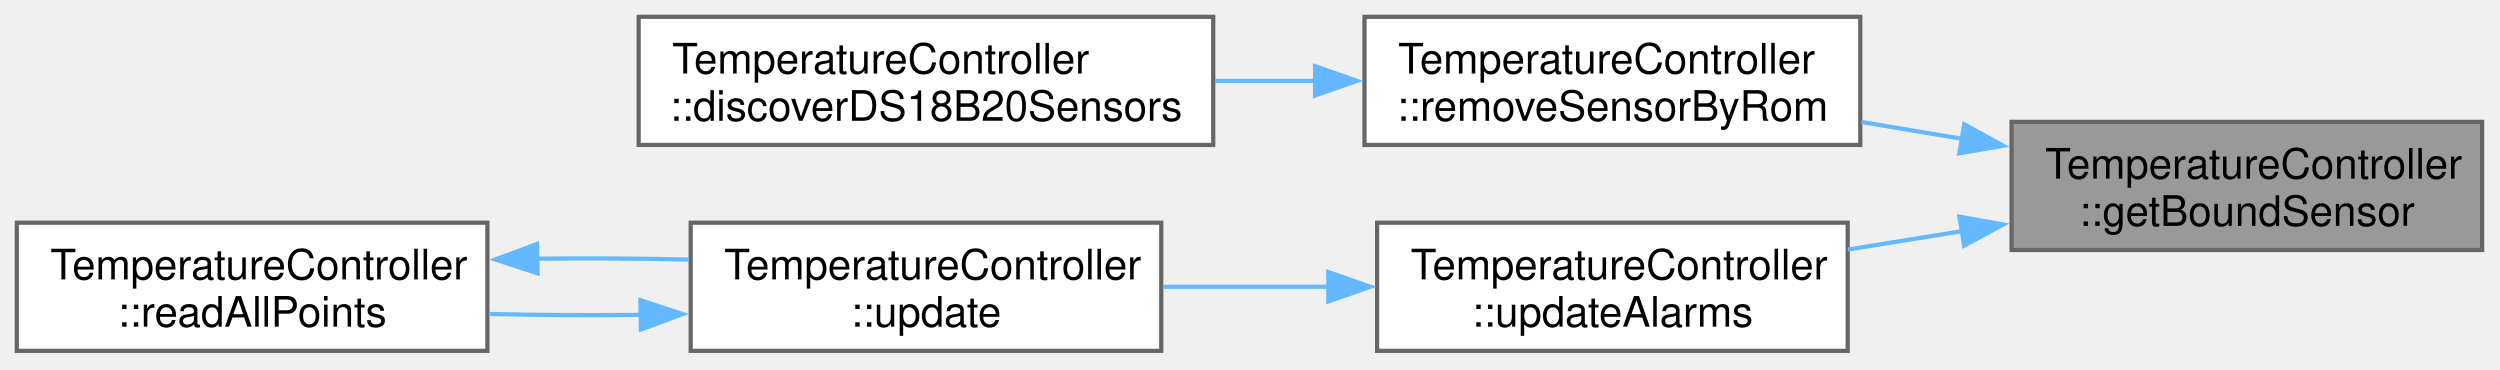
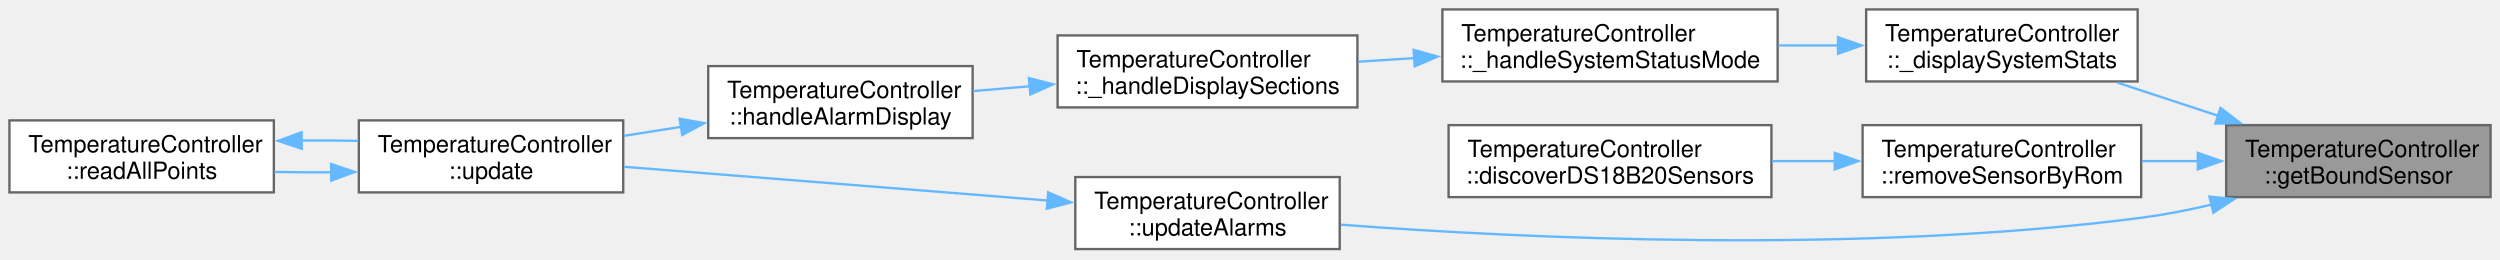
- <svg xmlns="http://www.w3.org/2000/svg" xmlns:xlink="http://www.w3.org/1999/xlink" width="595pt" height="88pt" viewBox="0.00 0.00 595.00 88.00">
-   <g id="graph0" class="graph" transform="scale(1 1) rotate(0) translate(4 83.5)">
+ <svg xmlns="http://www.w3.org/2000/svg" xmlns:xlink="http://www.w3.org/1999/xlink" width="1059pt" height="110pt" viewBox="0.00 0.00 1059.00 110.00">
+   <g id="graph0" class="graph" transform="scale(1 1) rotate(0) translate(4 105.5)">
    <g id="Node000001" class="node">
      <g id="a_Node000001">
        <a xlink:title="Get sensor bound to measurement point.">
-           <polygon fill="#999999" stroke="#666666" points="586.75,-54.5 474.75,-54.5 474.75,-24 586.75,-24 586.75,-54.5" />
-           <text xml:space="preserve" text-anchor="start" x="482.75" y="-41" font-family="Helvetica,sans-Serif" font-size="10.00">TemperatureController</text>
-           <text xml:space="preserve" text-anchor="middle" x="530.75" y="-29.75" font-family="Helvetica,sans-Serif" font-size="10.00">::getBoundSensor</text>
+           <polygon fill="#999999" stroke="#666666" points="1051,-52.5 939,-52.5 939,-22 1051,-22 1051,-52.5" />
+           <text xml:space="preserve" text-anchor="start" x="947" y="-39" font-family="Helvetica,sans-Serif" font-size="10.00">TemperatureController</text>
+           <text xml:space="preserve" text-anchor="middle" x="995" y="-27.75" font-family="Helvetica,sans-Serif" font-size="10.00">::getBoundSensor</text>
        </a>
      </g>
    </g>
    <g id="Node000002" class="node">
      <g id="a_Node000002">
-         <a xlink:href="class_temperature_controller.html#a4e4770607486ebfc6eacafa704945c23" target="_top" xlink:title="Remove sensor by ROM address string.">
-           <polygon fill="white" stroke="#666666" points="438.75,-79.5 320.75,-79.5 320.75,-49 438.75,-49 438.75,-79.5" />
-           <text xml:space="preserve" text-anchor="start" x="328.75" y="-66" font-family="Helvetica,sans-Serif" font-size="10.00">TemperatureController</text>
-           <text xml:space="preserve" text-anchor="middle" x="379.75" y="-54.75" font-family="Helvetica,sans-Serif" font-size="10.00">::removeSensorByRom</text>
+         <a xlink:href="class_temperature_controller.html#a45d13ed72fd36b46820af631e4db958b" target="_top" xlink:title="Display system stats page.">
+           <polygon fill="white" stroke="#666666" points="901.5,-101.5 786.5,-101.5 786.5,-71 901.5,-71 901.5,-101.5" />
+           <text xml:space="preserve" text-anchor="start" x="794.5" y="-88" font-family="Helvetica,sans-Serif" font-size="10.00">TemperatureController</text>
+           <text xml:space="preserve" text-anchor="middle" x="844" y="-76.75" font-family="Helvetica,sans-Serif" font-size="10.00">::_displaySystemStats</text>
        </a>
      </g>
    </g>
    <g id="edge1_Node000001_Node000002" class="edge">
      <g id="a_edge1_Node000001_Node000002">
        <a xlink:title=" ">
-           <path fill="none" stroke="#63b8ff" d="M463.06,-50.44C455.04,-51.79 446.9,-53.15 439.02,-54.47" />
-           <polygon fill="#63b8ff" stroke="#63b8ff" points="463.49,-53.92 472.78,-48.81 462.33,-47.01 463.49,-53.92" />
+           <path fill="none" stroke="#63b8ff" d="M935.78,-56.4C921.57,-61.07 906.53,-66.01 892.87,-70.51" />
+           <polygon fill="#63b8ff" stroke="#63b8ff" points="936.6,-59.81 945.01,-53.36 934.42,-53.16 936.6,-59.81" />
        </a>
      </g>
    </g>
-     <g id="Node000004" class="node">
-       <g id="a_Node000004">
-         <a xlink:href="class_temperature_controller.html#a5ac8af90de5dfd79a9a2e4c7270a98a3" target="_top" xlink:title="Update alarm states for all measurement points.">
-           <polygon fill="white" stroke="#666666" points="435.75,-30.5 323.75,-30.5 323.75,0 435.75,0 435.75,-30.5" />
-           <text xml:space="preserve" text-anchor="start" x="331.75" y="-17" font-family="Helvetica,sans-Serif" font-size="10.00">TemperatureController</text>
-           <text xml:space="preserve" text-anchor="middle" x="379.75" y="-5.75" font-family="Helvetica,sans-Serif" font-size="10.00">::updateAlarms</text>
+     <g id="Node000008" class="node">
+       <g id="a_Node000008">
+         <a xlink:href="class_temperature_controller.html#a4e4770607486ebfc6eacafa704945c23" target="_top" xlink:title="Remove sensor by ROM address string.">
+           <polygon fill="white" stroke="#666666" points="903,-52.5 785,-52.5 785,-22 903,-22 903,-52.5" />
+           <text xml:space="preserve" text-anchor="start" x="793" y="-39" font-family="Helvetica,sans-Serif" font-size="10.00">TemperatureController</text>
+           <text xml:space="preserve" text-anchor="middle" x="844" y="-27.75" font-family="Helvetica,sans-Serif" font-size="10.00">::removeSensorByRom</text>
        </a>
      </g>
    </g>
-     <g id="edge3_Node000001_Node000004" class="edge">
-       <g id="a_edge3_Node000001_Node000004">
+     <g id="edge8_Node000001_Node000008" class="edge">
+       <g id="a_edge8_Node000001_Node000008">
        <a xlink:title=" ">
-           <path fill="none" stroke="#63b8ff" d="M462.9,-28.48C453.83,-27.02 444.61,-25.54 435.78,-24.11" />
-           <polygon fill="#63b8ff" stroke="#63b8ff" points="462.34,-31.94 472.77,-30.07 463.46,-25.03 462.34,-31.94" />
+           <path fill="none" stroke="#63b8ff" d="M927.03,-37.25C919.1,-37.25 911.06,-37.25 903.27,-37.25" />
+           <polygon fill="#63b8ff" stroke="#63b8ff" points="927,-40.75 937,-37.25 927,-33.75 927,-40.75" />
+         </a>
+       </g>
+     </g>
+     <g id="Node000010" class="node">
+       <g id="a_Node000010">
+         <a xlink:href="class_temperature_controller.html#a5ac8af90de5dfd79a9a2e4c7270a98a3" target="_top" xlink:title="Update alarm states for all measurement points.">
+           <polygon fill="white" stroke="#666666" points="563.5,-30.5 451.5,-30.5 451.5,0 563.5,0 563.5,-30.5" />
+           <text xml:space="preserve" text-anchor="start" x="459.5" y="-17" font-family="Helvetica,sans-Serif" font-size="10.00">TemperatureController</text>
+           <text xml:space="preserve" text-anchor="middle" x="507.5" y="-5.75" font-family="Helvetica,sans-Serif" font-size="10.00">::updateAlarms</text>
+         </a>
+       </g>
+     </g>
+     <g id="edge10_Node000001_Node000010" class="edge">
+       <g id="a_edge10_Node000001_Node000010">
+         <a xlink:title=" ">
+           <path fill="none" stroke="#63b8ff" d="M932.9,-18.84C922.99,-16.52 912.77,-14.52 903,-13.25 782.95,2.31 640.62,-4.57 564,-10.32" />
+           <polygon fill="#63b8ff" stroke="#63b8ff" points="931.9,-22.2 942.45,-21.21 933.59,-15.4 931.9,-22.2" />
        </a>
      </g>
    </g>
    <g id="Node000003" class="node">
      <g id="a_Node000003">
-         <a xlink:href="class_temperature_controller.html#a57b74b40c88016965d07248981412f7d" target="_top" xlink:title="Discover DS18B20 sensors on all OneWire buses.">
-           <polygon fill="white" stroke="#666666" points="284.75,-79.5 148,-79.5 148,-49 284.75,-49 284.75,-79.5" />
-           <text xml:space="preserve" text-anchor="start" x="156" y="-66" font-family="Helvetica,sans-Serif" font-size="10.00">TemperatureController</text>
-           <text xml:space="preserve" text-anchor="middle" x="216.38" y="-54.75" font-family="Helvetica,sans-Serif" font-size="10.00">::discoverDS18B20Sensors</text>
+         <a xlink:href="class_temperature_controller.html#a45f7994a3a052a527981dbfdad27606b" target="_top" xlink:title="Handle system status mode display.">
+           <polygon fill="white" stroke="#666666" points="749,-101.5 607,-101.5 607,-71 749,-71 749,-101.5" />
+           <text xml:space="preserve" text-anchor="start" x="615" y="-88" font-family="Helvetica,sans-Serif" font-size="10.00">TemperatureController</text>
+           <text xml:space="preserve" text-anchor="middle" x="678" y="-76.75" font-family="Helvetica,sans-Serif" font-size="10.00">::_handleSystemStatusMode</text>
        </a>
      </g>
    </g>
    <g id="edge2_Node000002_Node000003" class="edge">
      <g id="a_edge2_Node000002_Node000003">
        <a xlink:title=" ">
-           <path fill="none" stroke="#63b8ff" d="M309.03,-64.25C301.11,-64.25 293.05,-64.25 285.15,-64.25" />
-           <polygon fill="#63b8ff" stroke="#63b8ff" points="308.98,-67.75 318.98,-64.25 308.98,-60.75 308.98,-67.75" />
+           <path fill="none" stroke="#63b8ff" d="M774.81,-86.25C766.41,-86.25 757.81,-86.25 749.38,-86.25" />
+           <polygon fill="#63b8ff" stroke="#63b8ff" points="774.59,-89.75 784.59,-86.25 774.59,-82.75 774.59,-89.75" />
+         </a>
+       </g>
+     </g>
+     <g id="Node000004" class="node">
+       <g id="a_Node000004">
+         <a xlink:href="class_temperature_controller.html#a6b2f92b5c2af867240200cff2e61e806" target="_top" xlink:title="Handle display section switching.">
+           <polygon fill="white" stroke="#666666" points="571,-90.5 444,-90.5 444,-60 571,-60 571,-90.5" />
+           <text xml:space="preserve" text-anchor="start" x="452" y="-77" font-family="Helvetica,sans-Serif" font-size="10.00">TemperatureController</text>
+           <text xml:space="preserve" text-anchor="middle" x="507.5" y="-65.75" font-family="Helvetica,sans-Serif" font-size="10.00">::_handleDisplaySections</text>
+         </a>
+       </g>
+     </g>
+     <g id="edge3_Node000003_Node000004" class="edge">
+       <g id="a_edge3_Node000003_Node000004">
+         <a xlink:title=" ">
+           <path fill="none" stroke="#63b8ff" d="M595.26,-80.91C587.26,-80.39 579.23,-79.87 571.46,-79.36" />
+           <polygon fill="#63b8ff" stroke="#63b8ff" points="594.8,-84.39 605.01,-81.55 595.26,-77.41 594.8,-84.39" />
        </a>
      </g>
    </g>
    <g id="Node000005" class="node">
      <g id="a_Node000005">
-         <a xlink:href="class_temperature_controller.html#aca5deddbf703001373424d876f87b5f2" target="_top" xlink:title="Main update function - must be called in loop()">
-           <polygon fill="white" stroke="#666666" points="272.38,-30.5 160.38,-30.5 160.38,0 272.38,0 272.38,-30.5" />
-           <text xml:space="preserve" text-anchor="start" x="168.38" y="-17" font-family="Helvetica,sans-Serif" font-size="10.00">TemperatureController</text>
-           <text xml:space="preserve" text-anchor="middle" x="216.38" y="-5.75" font-family="Helvetica,sans-Serif" font-size="10.00">::update</text>
+         <a xlink:href="class_temperature_controller.html#a5637103784725fb1a73f6463d7cbfde6" target="_top" xlink:title="Handle alarm display on OLED/LEDs.">
+           <polygon fill="white" stroke="#666666" points="408,-77.5 296,-77.5 296,-47 408,-47 408,-77.5" />
+           <text xml:space="preserve" text-anchor="start" x="304" y="-64" font-family="Helvetica,sans-Serif" font-size="10.00">TemperatureController</text>
+           <text xml:space="preserve" text-anchor="middle" x="352" y="-52.75" font-family="Helvetica,sans-Serif" font-size="10.00">::handleAlarmDisplay</text>
        </a>
      </g>
    </g>
    <g id="edge4_Node000004_Node000005" class="edge">
      <g id="a_edge4_Node000004_Node000005">
        <a xlink:title=" ">
-           <path fill="none" stroke="#63b8ff" d="M312.29,-15.25C299.15,-15.25 285.49,-15.25 272.76,-15.25" />
-           <polygon fill="#63b8ff" stroke="#63b8ff" points="312.15,-18.75 322.15,-15.25 312.15,-11.75 312.15,-18.75" />
+           <path fill="none" stroke="#63b8ff" d="M432.22,-68.96C424.12,-68.27 415.98,-67.58 408.16,-66.92" />
+           <polygon fill="#63b8ff" stroke="#63b8ff" points="431.85,-72.44 442.11,-69.8 432.45,-65.47 431.85,-72.44" />
        </a>
      </g>
    </g>
    <g id="Node000006" class="node">
      <g id="a_Node000006">
-         <a xlink:href="class_temperature_controller.html#a11948a87fe7df37543b86ecdd488b341" target="_top" xlink:title="Read temperature from all configured measurement points.">
-           <polygon fill="white" stroke="#666666" points="112,-30.5 0,-30.5 0,0 112,0 112,-30.5" />
-           <text xml:space="preserve" text-anchor="start" x="8" y="-17" font-family="Helvetica,sans-Serif" font-size="10.00">TemperatureController</text>
-           <text xml:space="preserve" text-anchor="middle" x="56" y="-5.75" font-family="Helvetica,sans-Serif" font-size="10.00">::readAllPoints</text>
+         <a xlink:href="class_temperature_controller.html#aca5deddbf703001373424d876f87b5f2" target="_top" xlink:title="Main update function - must be called in loop()">
+           <polygon fill="white" stroke="#666666" points="260,-54.5 148,-54.5 148,-24 260,-24 260,-54.5" />
+           <text xml:space="preserve" text-anchor="start" x="156" y="-41" font-family="Helvetica,sans-Serif" font-size="10.00">TemperatureController</text>
+           <text xml:space="preserve" text-anchor="middle" x="204" y="-29.75" font-family="Helvetica,sans-Serif" font-size="10.00">::update</text>
        </a>
      </g>
    </g>
    <g id="edge5_Node000005_Node000006" class="edge">
      <g id="a_edge5_Node000005_Node000006">
        <a xlink:title=" ">
-           <path fill="none" stroke="#63b8ff" d="M148.57,-8.57C136.51,-8.43 124.05,-8.5 112.36,-8.78" />
-           <polygon fill="#63b8ff" stroke="#63b8ff" points="148.41,-12.07 158.47,-8.75 148.53,-5.07 148.41,-12.07" />
+           <path fill="none" stroke="#63b8ff" d="M284.47,-51.77C276.38,-50.49 268.18,-49.2 260.27,-47.96" />
+           <polygon fill="#63b8ff" stroke="#63b8ff" points="283.89,-55.22 294.31,-53.32 284.98,-48.31 283.89,-55.22" />
        </a>
      </g>
    </g>
-     <g id="edge6_Node000006_Node000005" class="edge">
-       <g id="a_edge6_Node000006_Node000005">
+     <g id="Node000007" class="node">
+       <g id="a_Node000007">
+         <a xlink:href="class_temperature_controller.html#a11948a87fe7df37543b86ecdd488b341" target="_top" xlink:title="Read temperature from all configured measurement points.">
+           <polygon fill="white" stroke="#666666" points="112,-54.5 0,-54.5 0,-24 112,-24 112,-54.5" />
+           <text xml:space="preserve" text-anchor="start" x="8" y="-41" font-family="Helvetica,sans-Serif" font-size="10.00">TemperatureController</text>
+           <text xml:space="preserve" text-anchor="middle" x="56" y="-29.75" font-family="Helvetica,sans-Serif" font-size="10.00">::readAllPoints</text>
+         </a>
+       </g>
+     </g>
+     <g id="edge6_Node000006_Node000007" class="edge">
+       <g id="a_edge6_Node000006_Node000007">
        <a xlink:title=" ">
-           <path fill="none" stroke="#63b8ff" d="M123.77,-21.93C135.83,-22.07 148.29,-22 159.98,-21.72" />
-           <polygon fill="#63b8ff" stroke="#63b8ff" points="123.94,-18.43 113.87,-21.75 123.81,-25.43 123.94,-18.43" />
+           <path fill="none" stroke="#63b8ff" d="M136.47,-32.52C128.38,-32.46 120.18,-32.52 112.27,-32.68" />
+           <polygon fill="#63b8ff" stroke="#63b8ff" points="136.24,-36.02 146.29,-32.66 136.34,-29.02 136.24,-36.02" />
+         </a>
+       </g>
+     </g>
+     <g id="edge7_Node000007_Node000006" class="edge">
+       <g id="a_edge7_Node000007_Node000006">
+         <a xlink:title=" ">
+           <path fill="none" stroke="#63b8ff" d="M123.61,-45.98C131.7,-46.04 139.9,-45.98 147.8,-45.82" />
+           <polygon fill="#63b8ff" stroke="#63b8ff" points="123.84,-42.48 113.79,-45.84 123.74,-49.48 123.84,-42.48" />
+         </a>
+       </g>
+     </g>
+     <g id="Node000009" class="node">
+       <g id="a_Node000009">
+         <a xlink:href="class_temperature_controller.html#a57b74b40c88016965d07248981412f7d" target="_top" xlink:title="Discover DS18B20 sensors on all OneWire buses.">
+           <polygon fill="white" stroke="#666666" points="746.38,-52.5 609.62,-52.5 609.62,-22 746.38,-22 746.38,-52.5" />
+           <text xml:space="preserve" text-anchor="start" x="617.62" y="-39" font-family="Helvetica,sans-Serif" font-size="10.00">TemperatureController</text>
+           <text xml:space="preserve" text-anchor="middle" x="678" y="-27.75" font-family="Helvetica,sans-Serif" font-size="10.00">::discoverDS18B20Sensors</text>
+         </a>
+       </g>
+     </g>
+     <g id="edge9_Node000008_Node000009" class="edge">
+       <g id="a_edge9_Node000008_Node000009">
+         <a xlink:title=" ">
+           <path fill="none" stroke="#63b8ff" d="M773.26,-37.25C764.43,-37.25 755.41,-37.25 746.61,-37.25" />
+           <polygon fill="#63b8ff" stroke="#63b8ff" points="773.2,-40.75 783.2,-37.25 773.2,-33.75 773.2,-40.75" />
+         </a>
+       </g>
+     </g>
+     <g id="edge11_Node000010_Node000006" class="edge">
+       <g id="a_edge11_Node000010_Node000006">
+         <a xlink:title=" ">
+           <path fill="none" stroke="#63b8ff" d="M440.04,-20.54C386.17,-24.83 311.14,-30.8 260.46,-34.84" />
+           <polygon fill="#63b8ff" stroke="#63b8ff" points="440,-24.05 449.69,-19.77 439.45,-17.08 440,-24.05" />
        </a>
      </g>
    </g>
  </g>
</svg>
